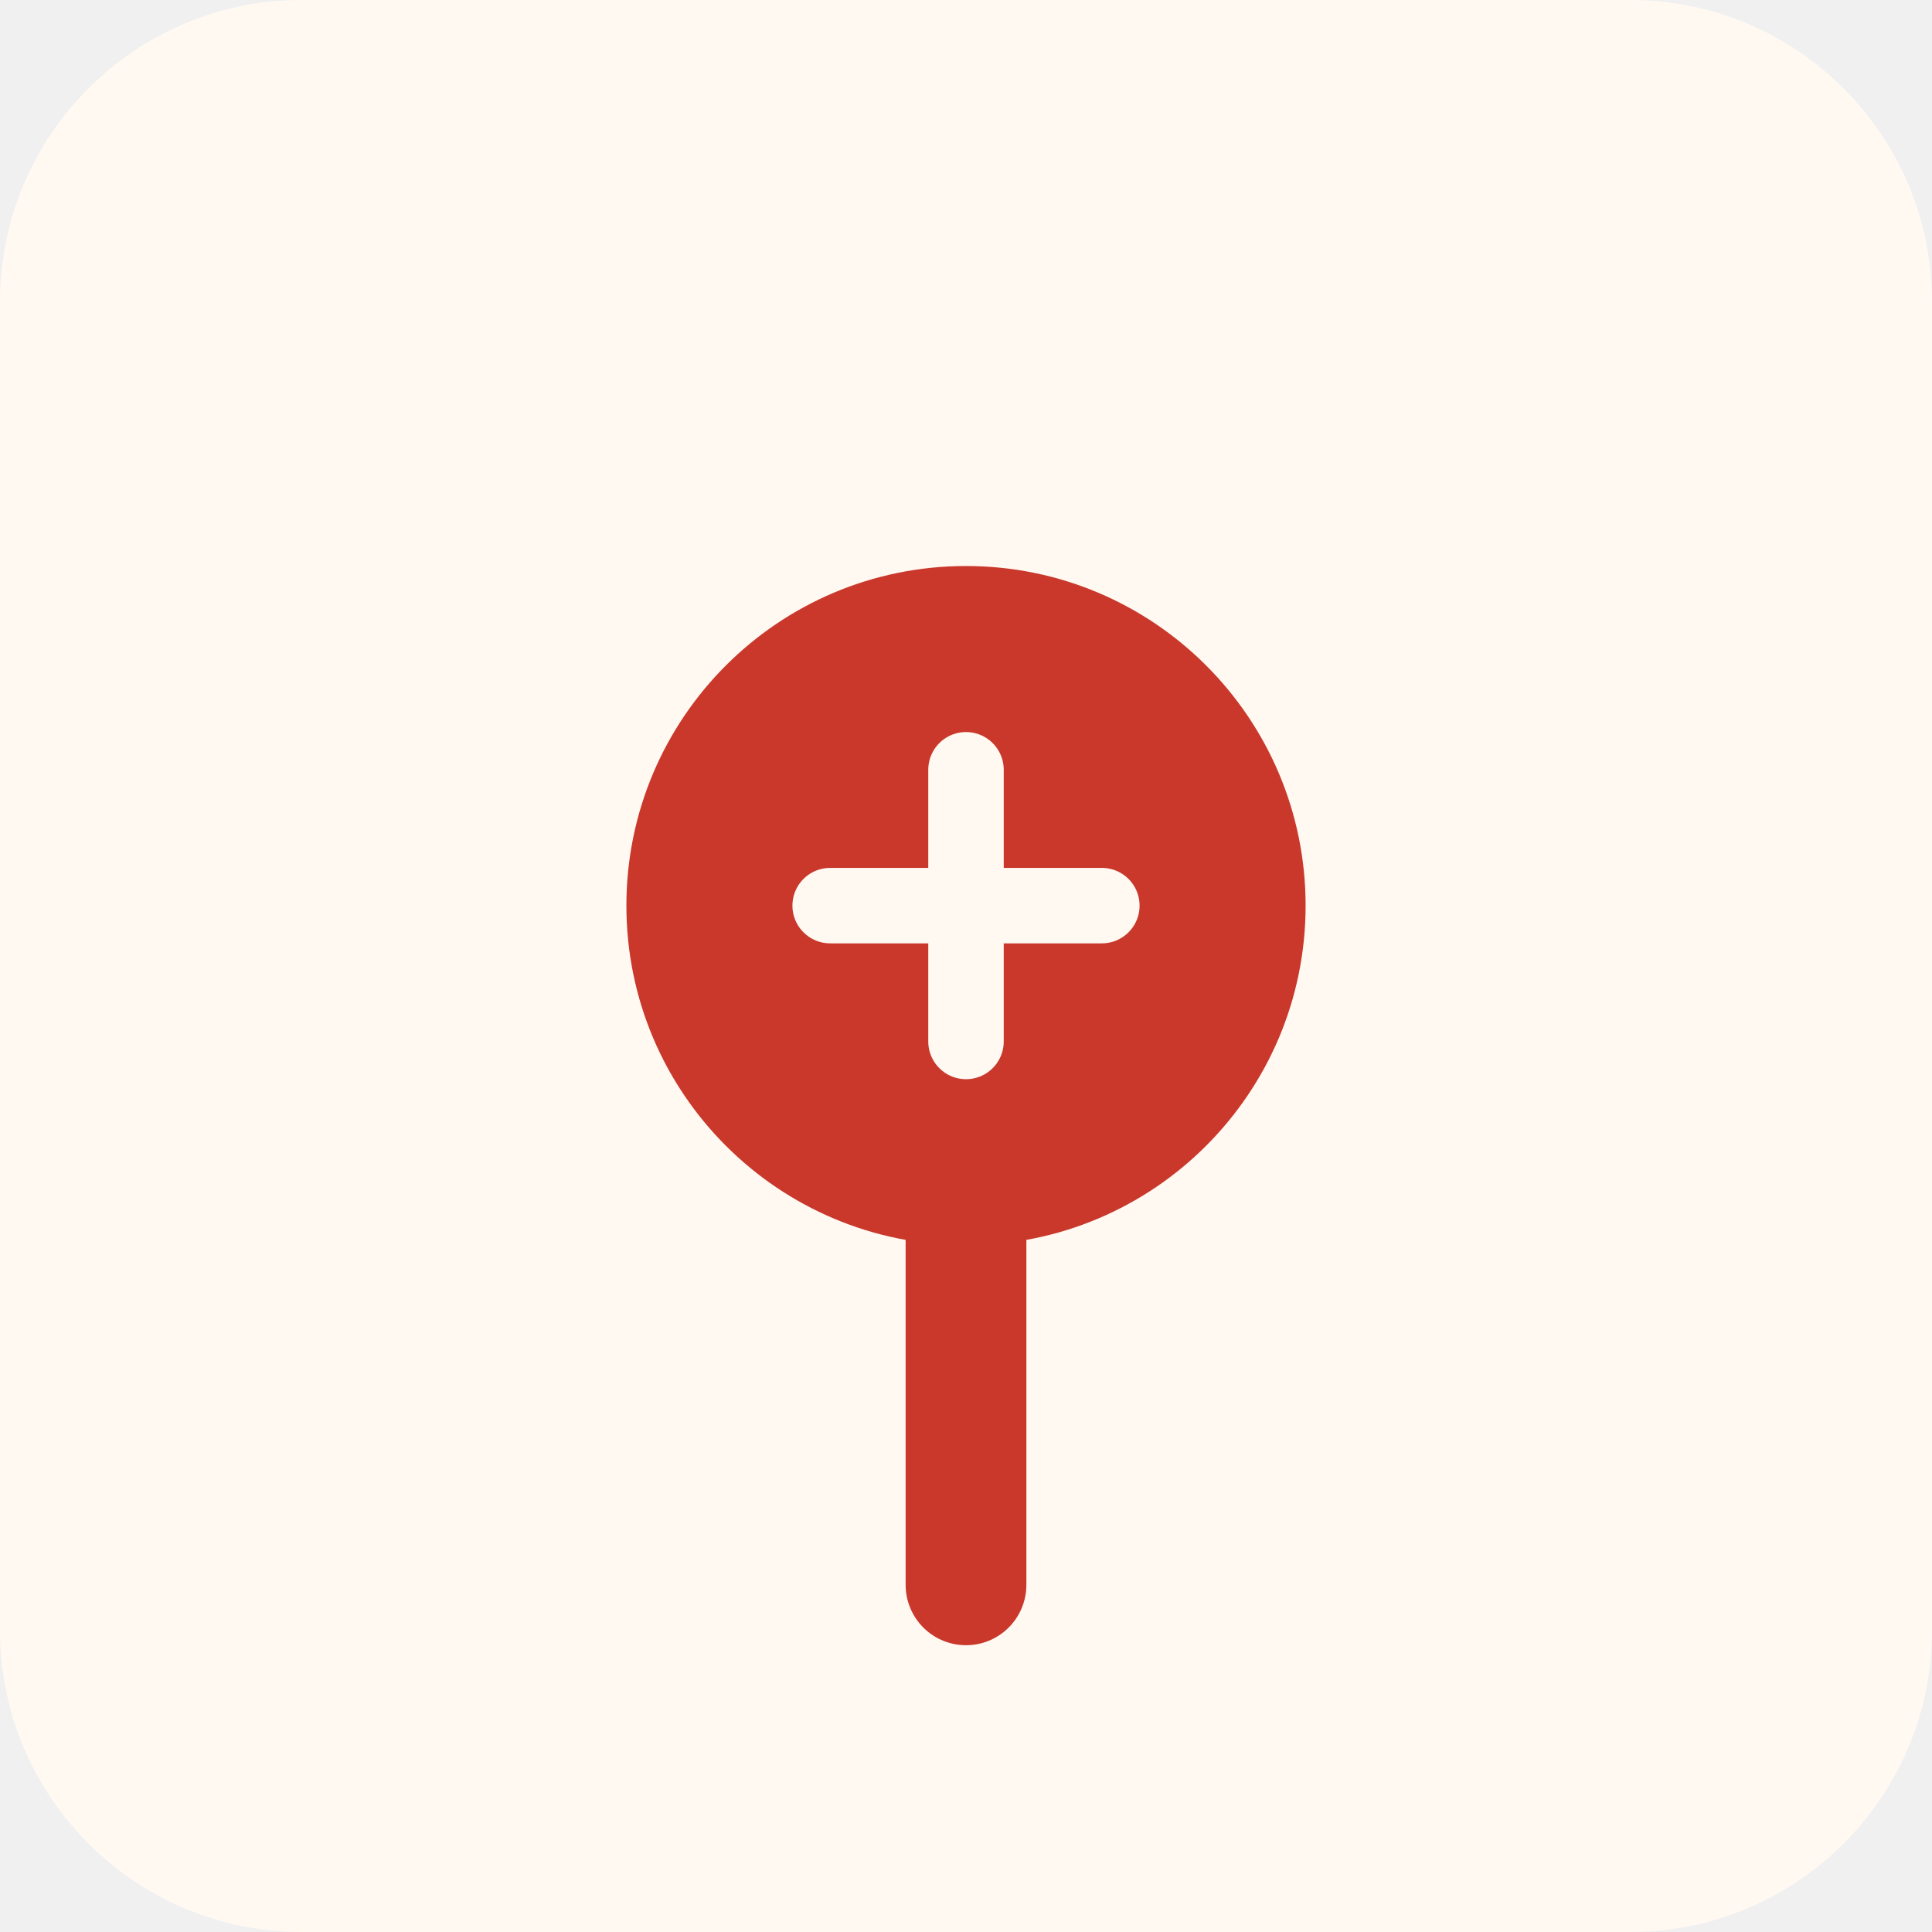
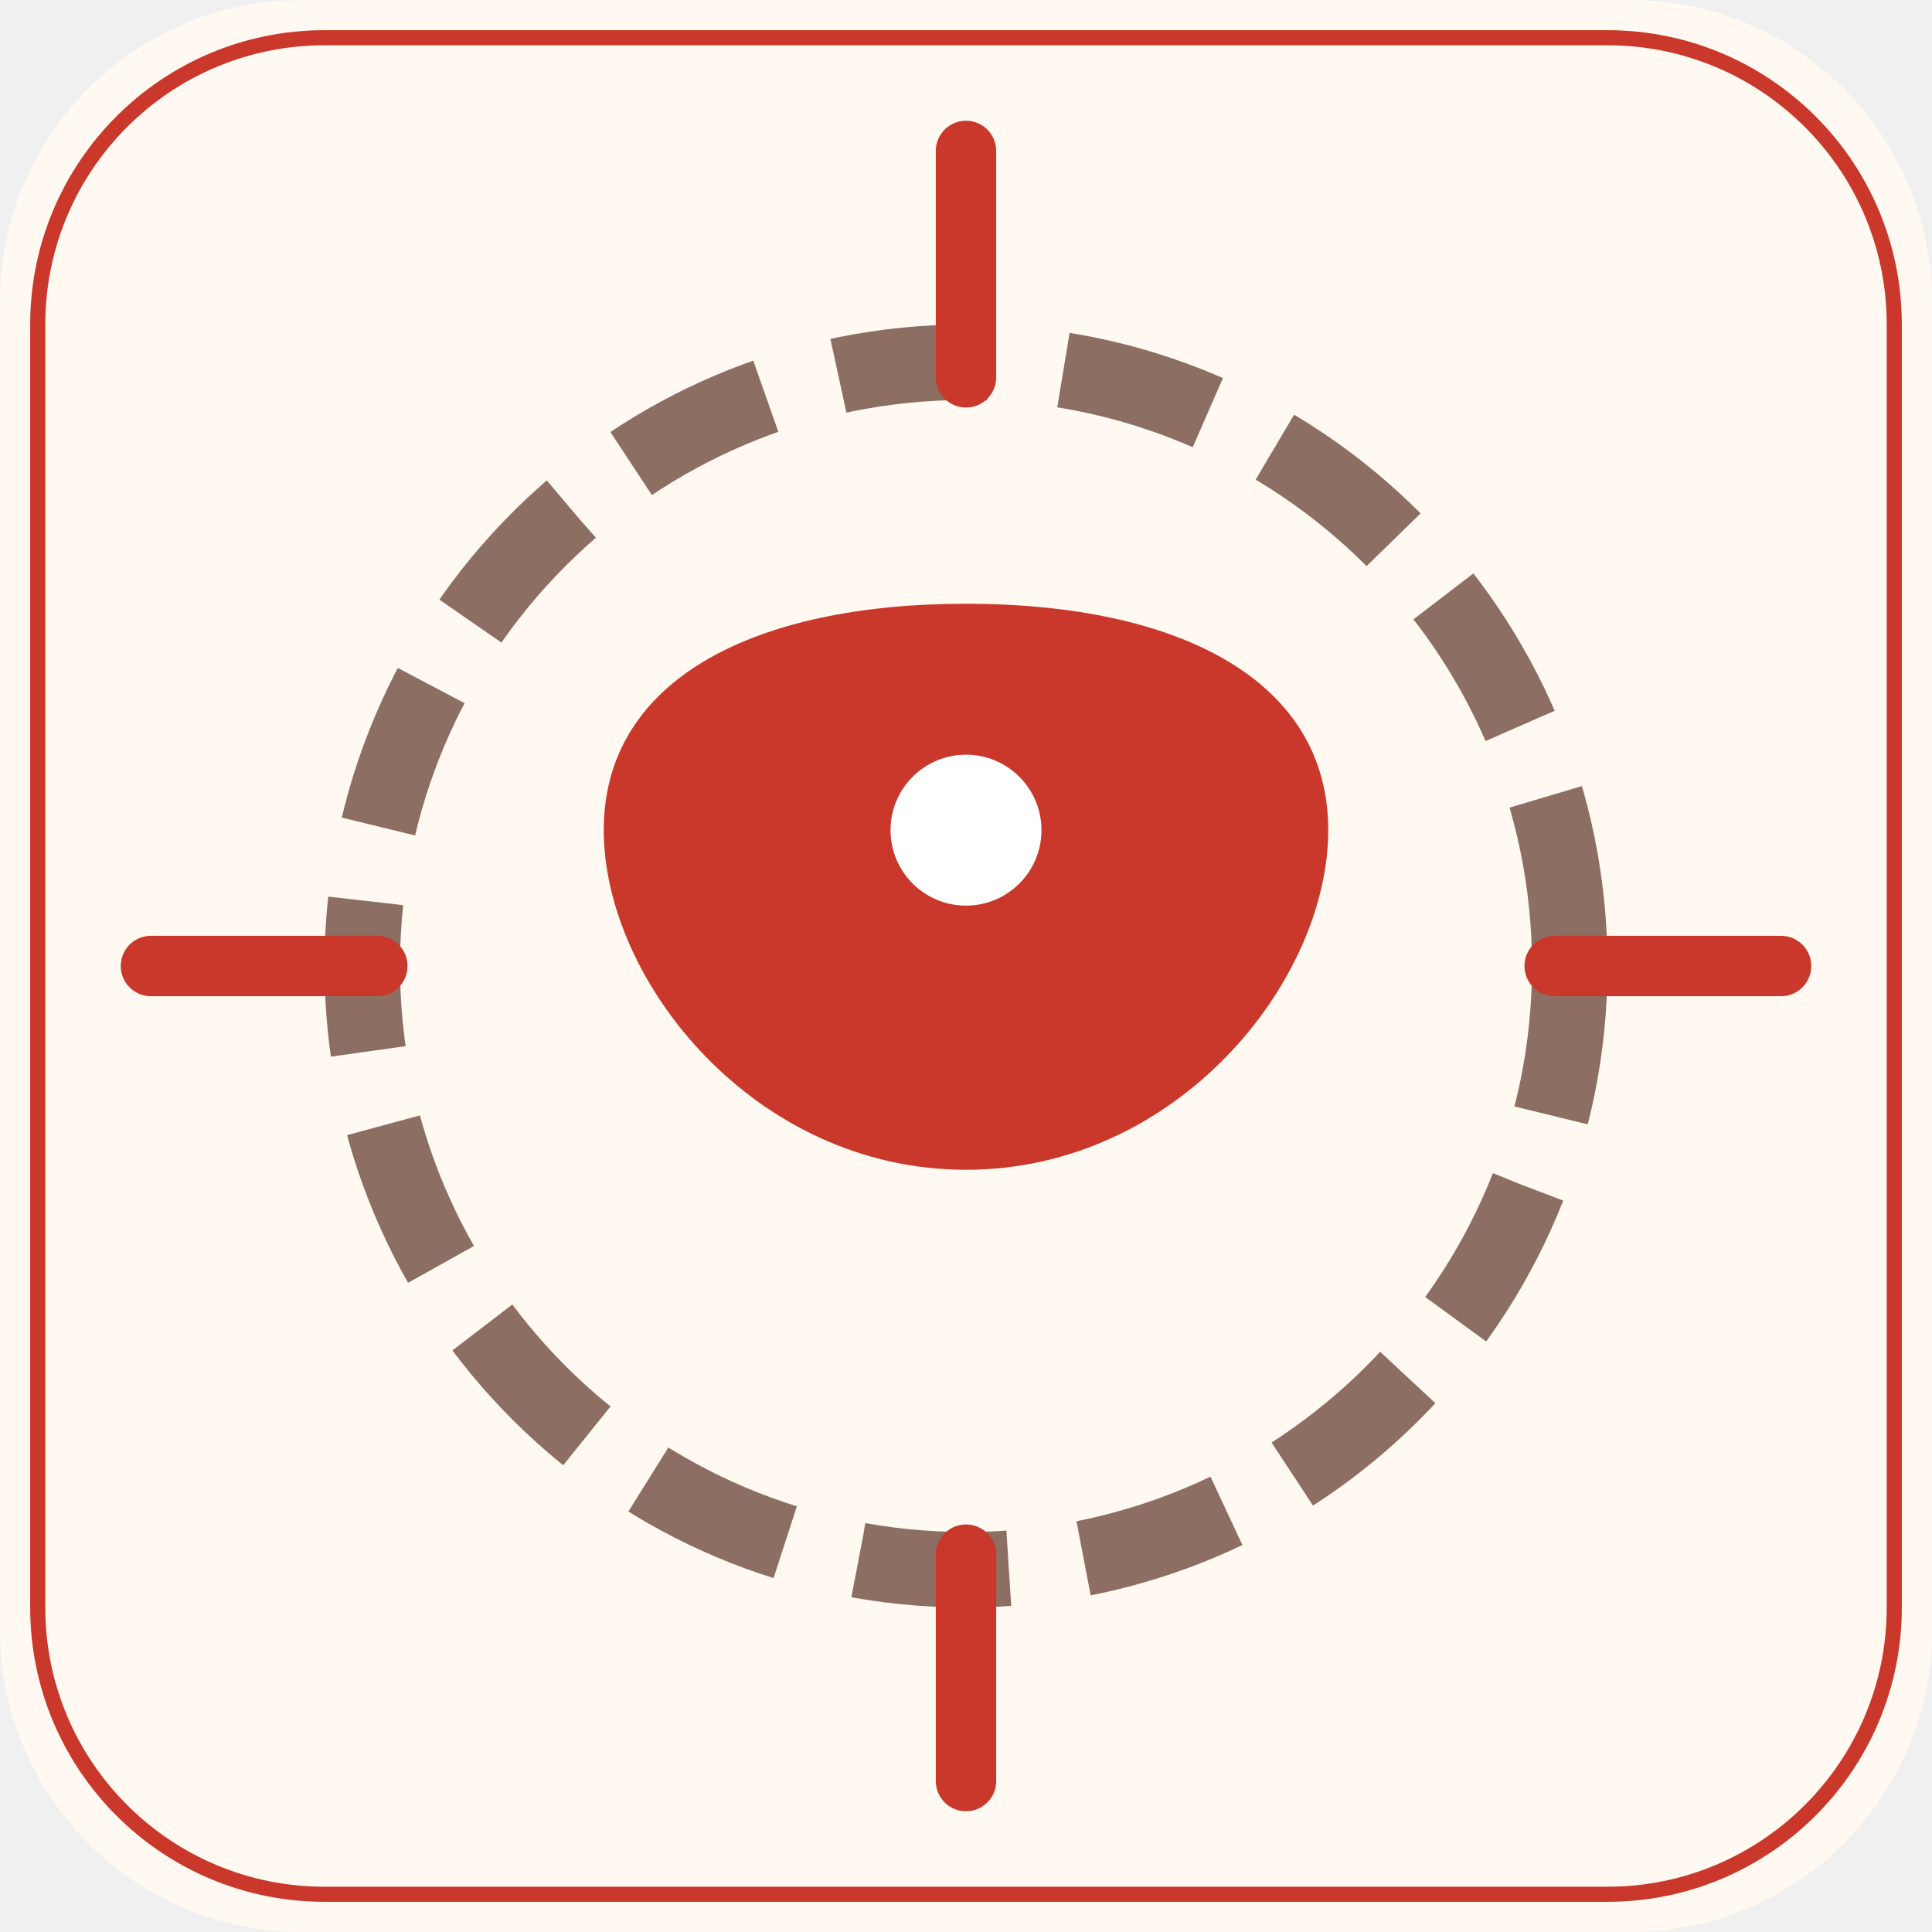
<svg xmlns="http://www.w3.org/2000/svg" width="256" height="256" viewBox="0 0 256 256">
  <rect width="256" height="256" rx="40" fill="#FFF9F2" />
-   <path d="M128,210 L128,140" stroke="#C9382B" stroke-width="16" stroke-linecap="round" />
-   <circle cx="128" cy="120" r="45" fill="#C9382B" />
-   <path d="M110,120 L146,120 M128,102 L128,138" stroke="#FFF9F2" stroke-width="10" stroke-linecap="round" />
+   <rect width="246" height="246" x="5" y="5" rx="38" fill="none" stroke="#C9382B" stroke-width="2" />
+   <circle cx="128" cy="128" r="80" stroke="#8D6E63" stroke-width="10" fill="none" stroke-dasharray="20,10" />
+   <line x1="128" y1="20" x2="128" y2="50" stroke="#C9382B" stroke-width="8" stroke-linecap="round" />
+   <line x1="128" y1="206" x2="128" y2="236" stroke="#C9382B" stroke-width="8" stroke-linecap="round" />
+   <line x1="20" y1="128" x2="50" y2="128" stroke="#C9382B" stroke-width="8" stroke-linecap="round" />
+   <line x1="206" y1="128" x2="236" y2="128" stroke="#C9382B" stroke-width="8" stroke-linecap="round" />
+   <path d="M128,155 C100,155 80,130 80,110 C80,90 100,80 128,80 C156,80 176,90 176,110 C176,130 156,155 128,155 Z" fill="#C9382B" />
+   <circle cx="128" cy="110" r="10" fill="white" />
</svg>
